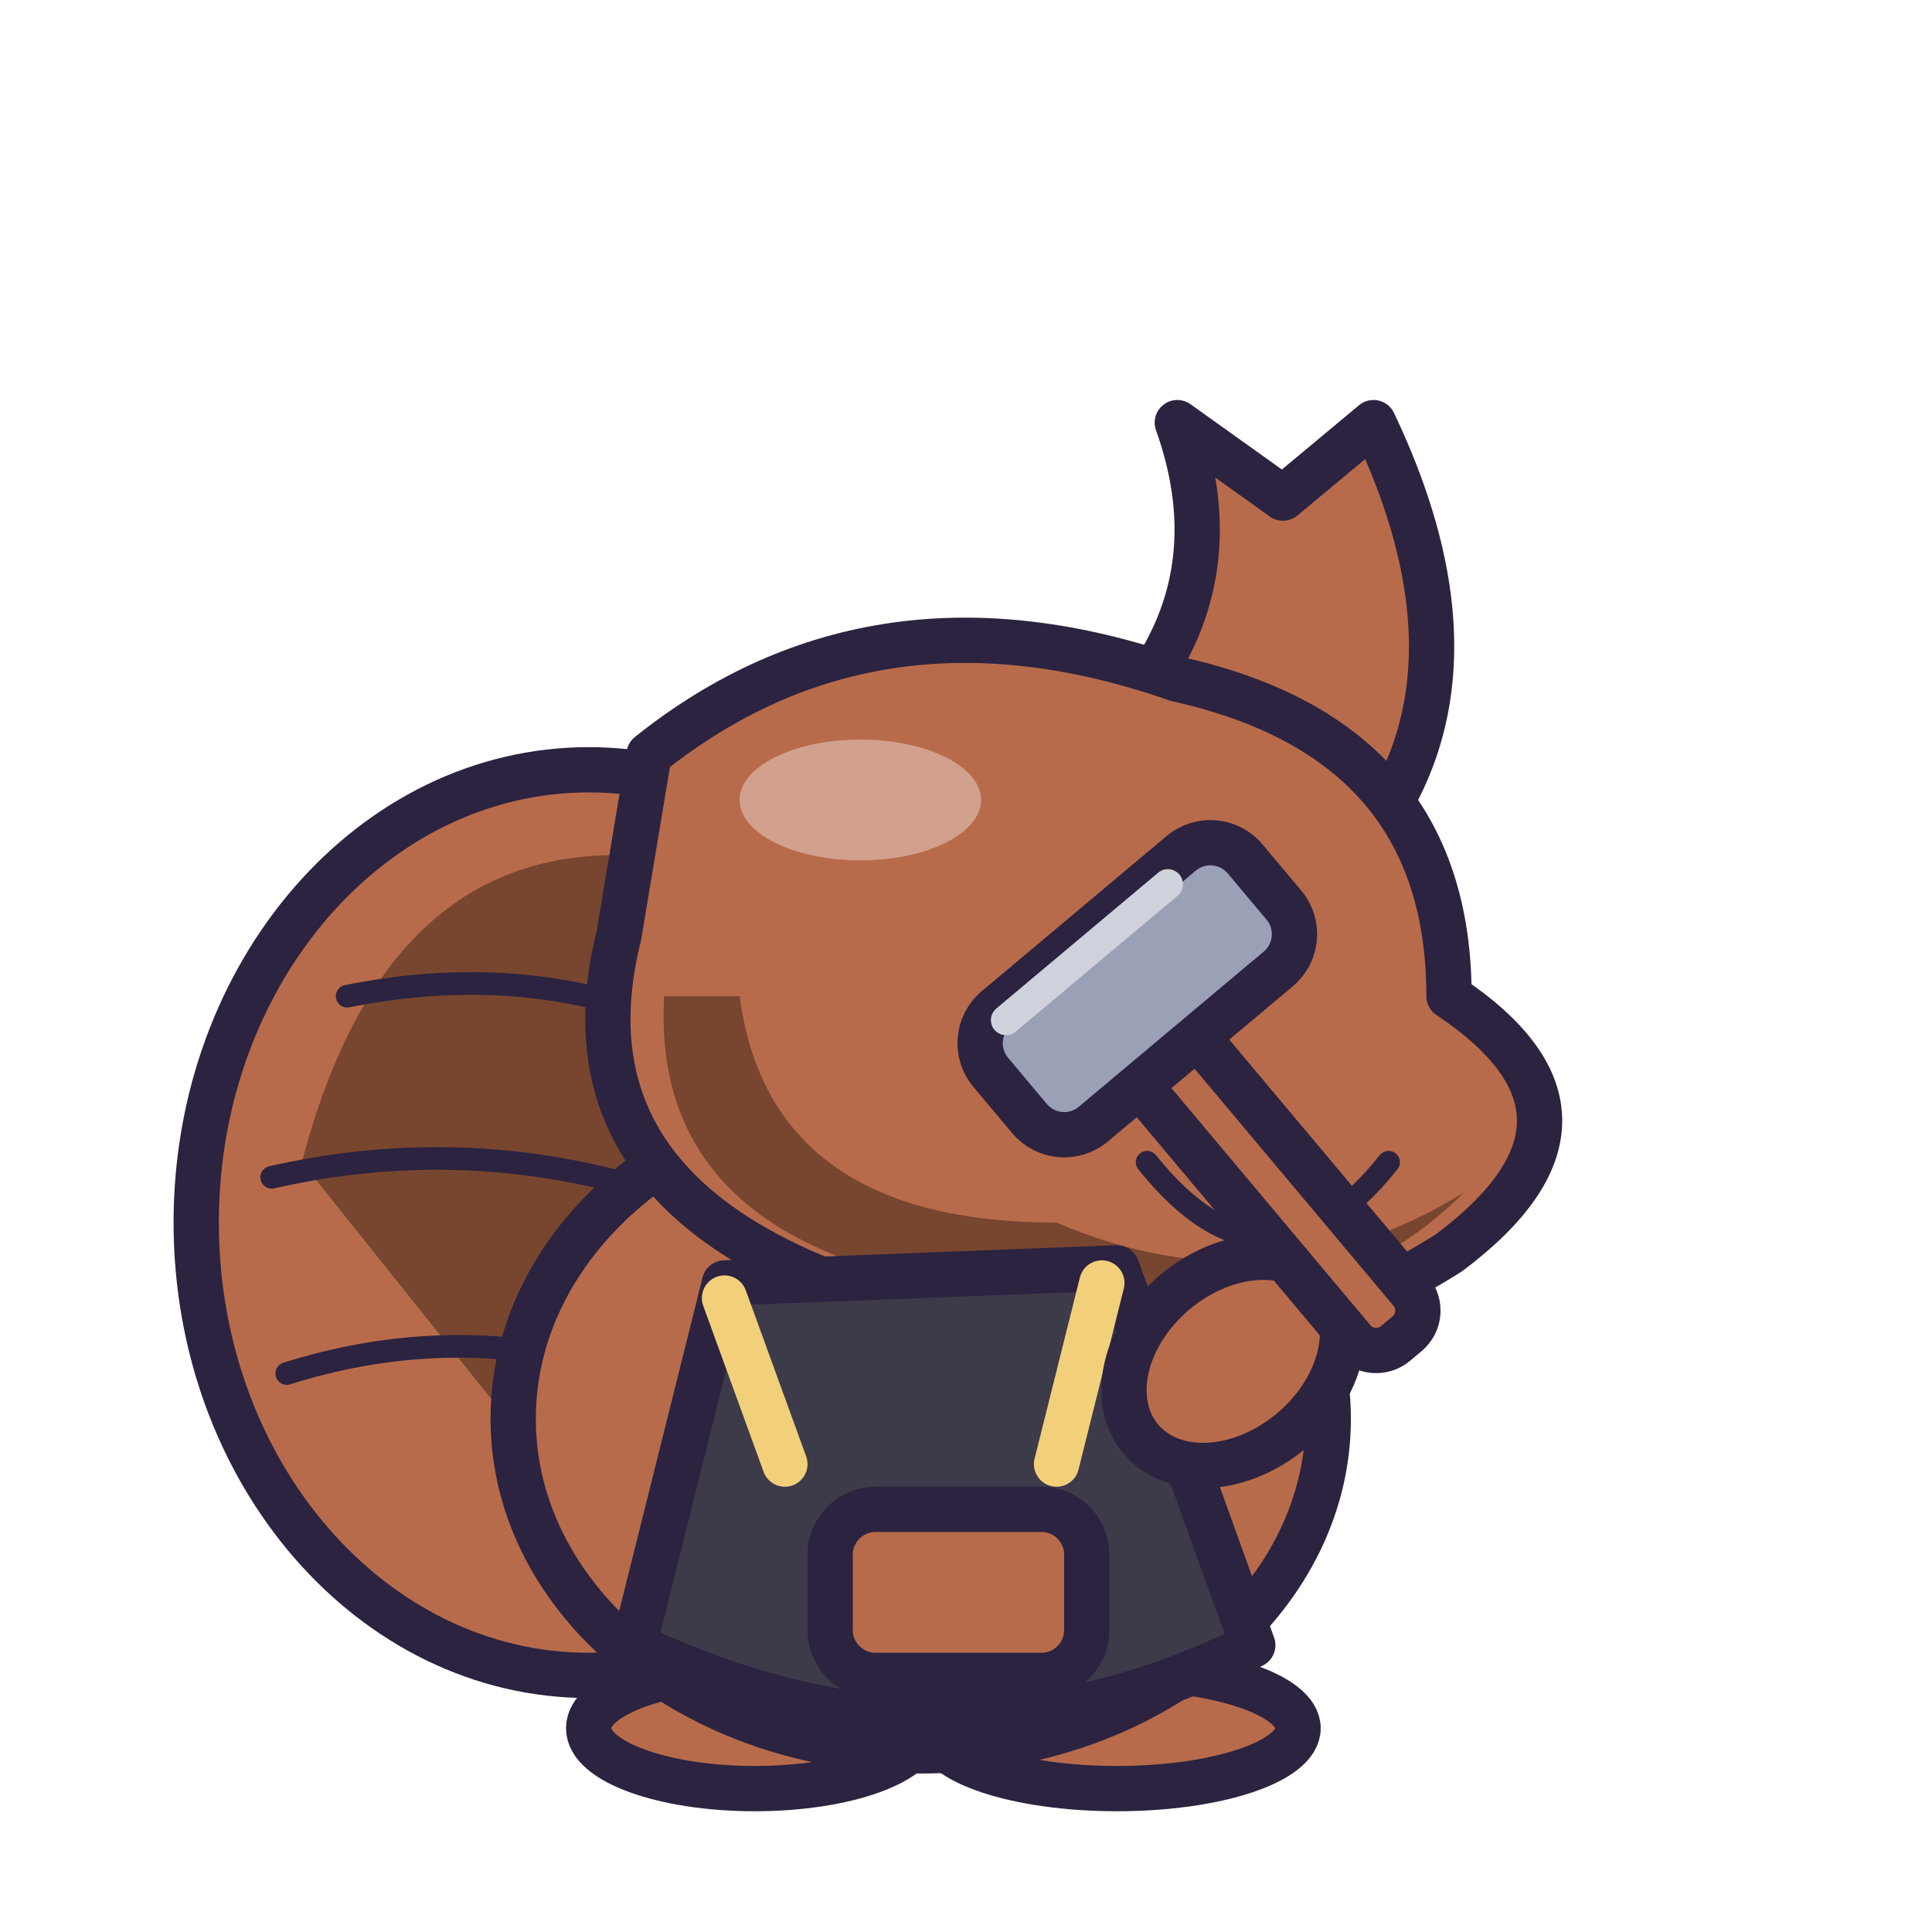
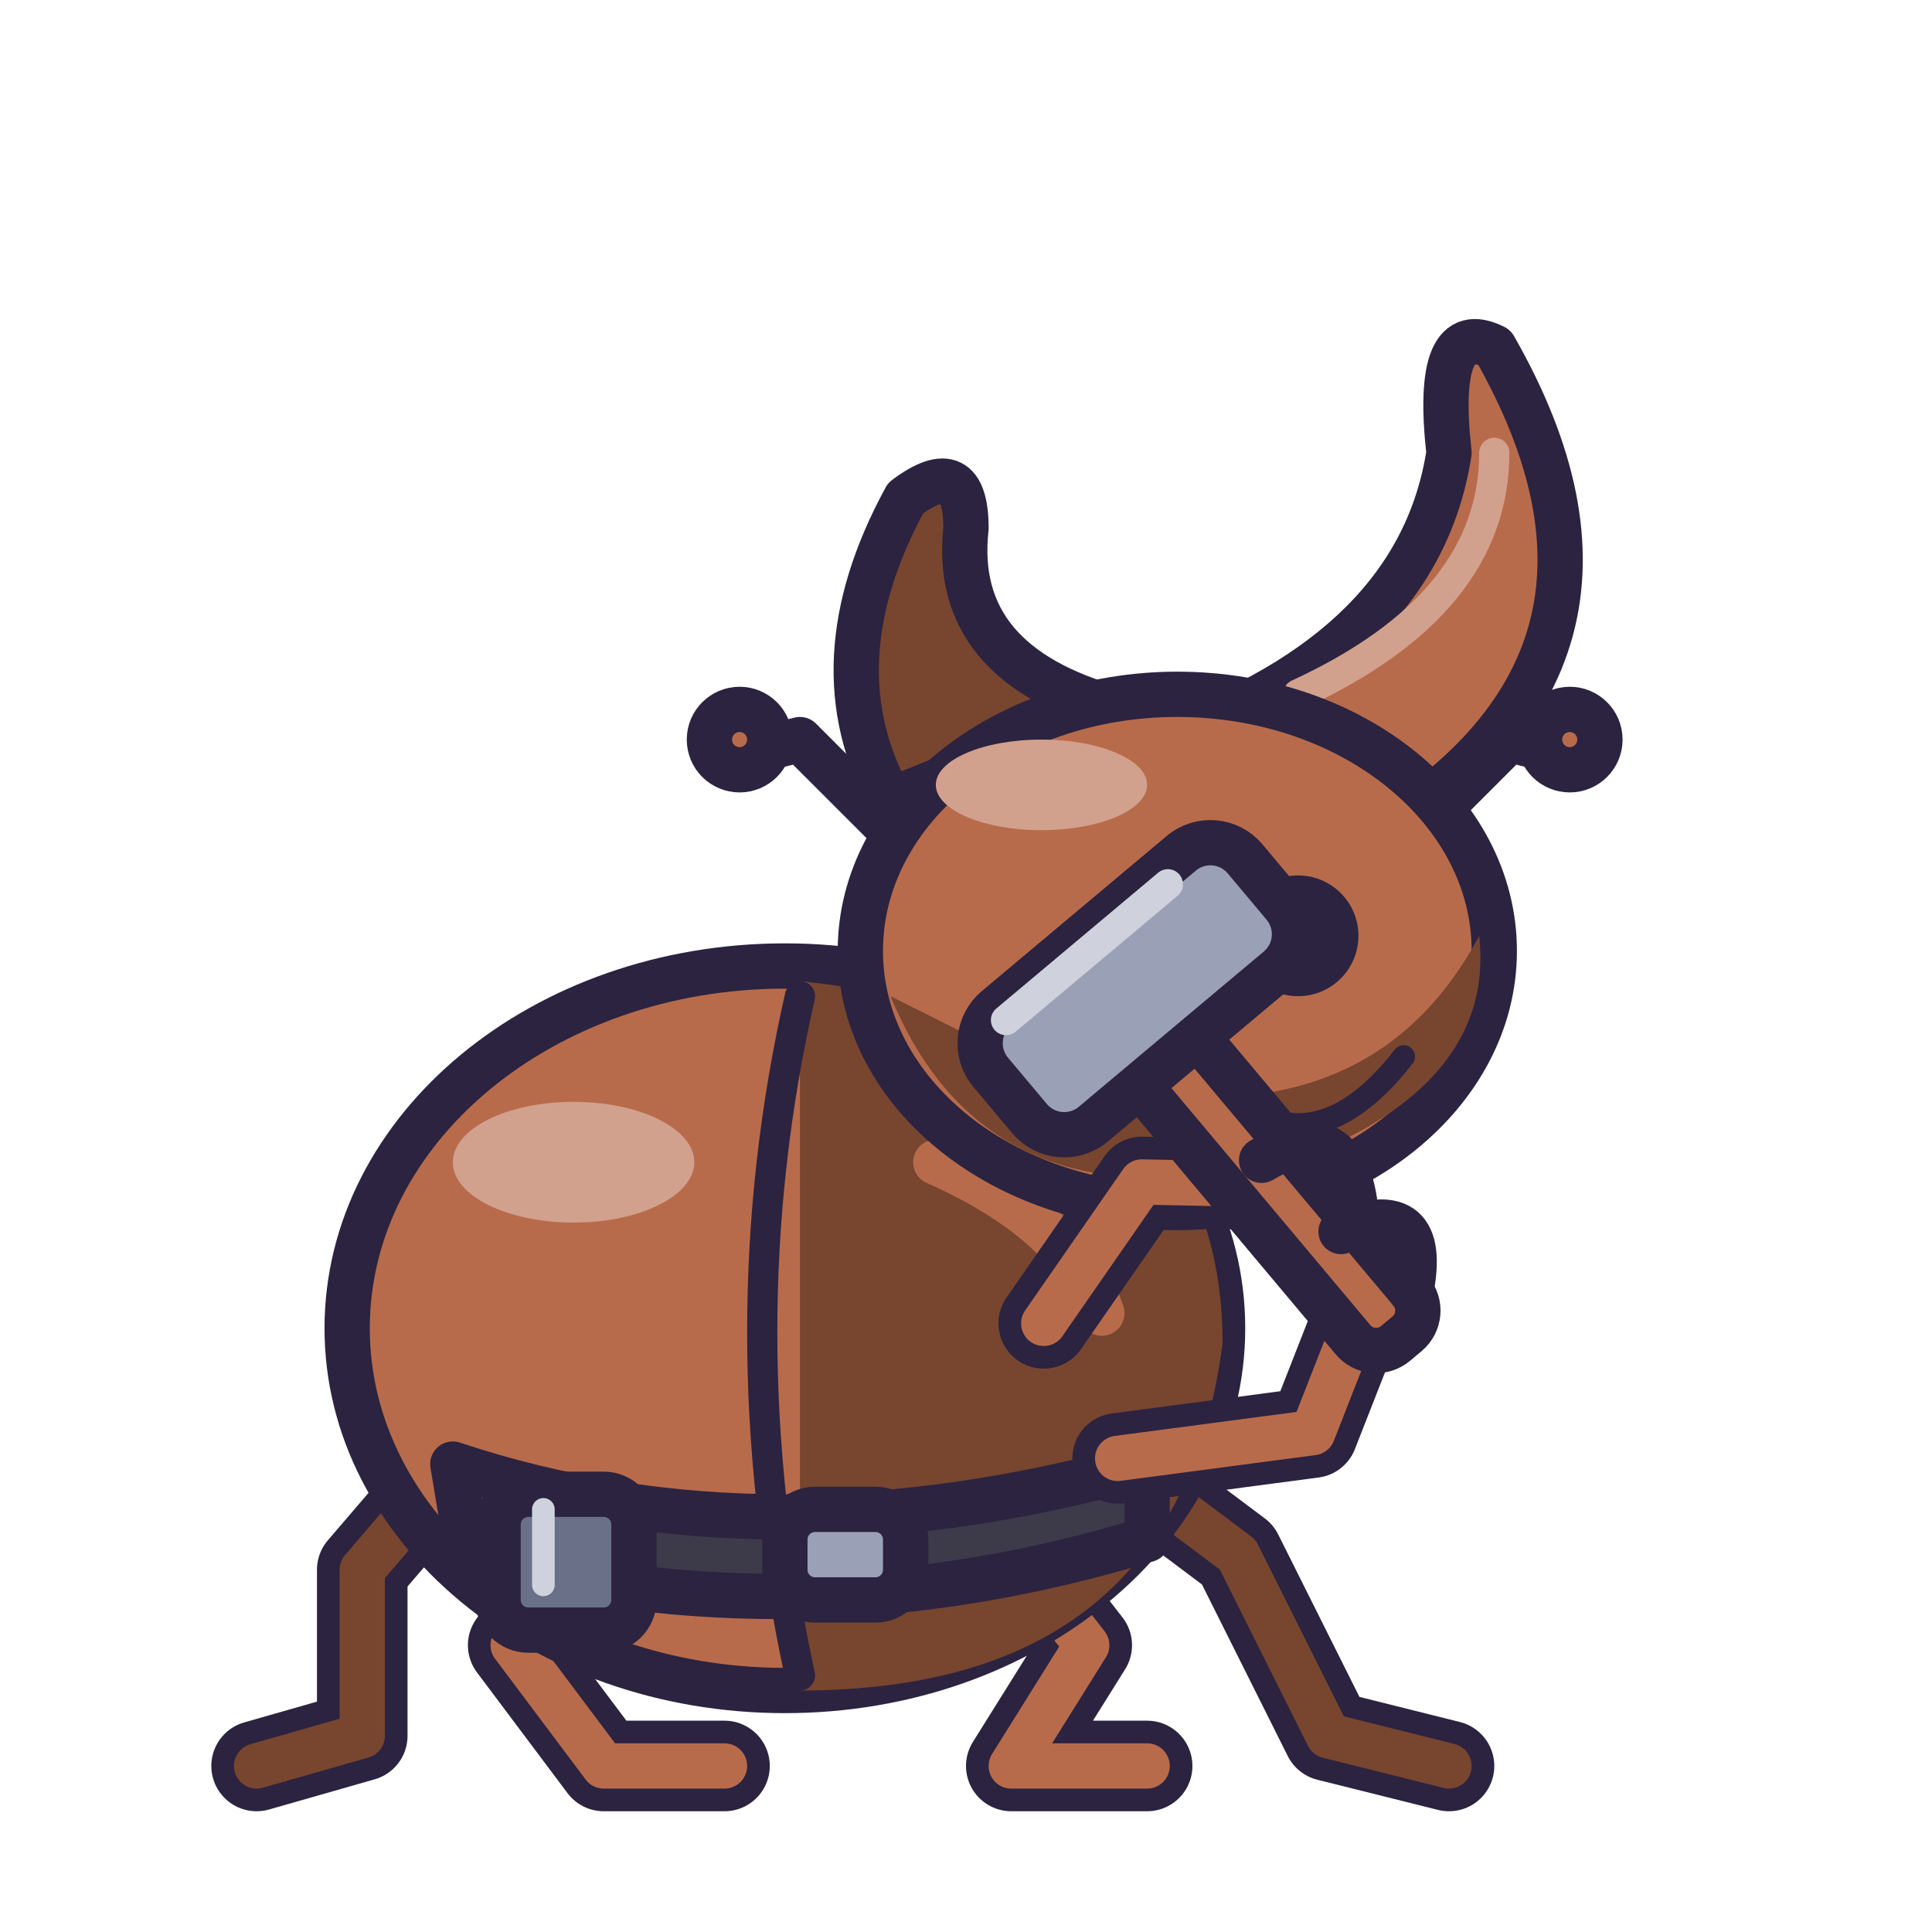
<svg xmlns="http://www.w3.org/2000/svg" version="1.1" viewBox="0 0 128 128" fill="none" stroke="#2B2340" stroke-width="3" stroke-linecap="round" stroke-linejoin="round">
  <g id="feet">
-     <ellipse cx="50" cy="114.5" rx="11" ry="4" fill="#B86B4B" />
-     <ellipse cx="74" cy="114.5" rx="12" ry="4" fill="#B86B4B" />
+     <g transform="translate(0 0)">
+       <path d="M36 90L24 104L24 115L17 117" fill="none" stroke="#2B2340" stroke-width="6" />
+       <path d="M36 90L24 104L24 115L17 117" fill="none" stroke="#78452F" stroke-width="3" />
+     </g>
+     <g transform="translate(0 0)">
+       <path d="M66 91L82 103L88 115L96 117" fill="none" stroke="#2B2340" stroke-width="6" />
+       <path d="M66 91L82 103L88 115L96 117" fill="none" stroke="#78452F" stroke-width="3" />
+     </g>
+     <g transform="translate(0 0)">
+       <path d="M43 100L34 109L40 117L48 117" fill="none" stroke="#2B2340" stroke-width="6" />
+       <path d="M43 100L34 109L40 117L48 117" fill="none" stroke="#B86B4B" stroke-width="3" />
+     </g>
+     <g transform="translate(0 0)">
+       <path d="M65 100L72 109L67 117L76 117" fill="none" stroke="#2B2340" stroke-width="6" />
+       <path d="M65 100L72 109L67 117L76 117" fill="none" stroke="#B86B4B" stroke-width="3" />
+     </g>
  </g>
  <g id="pose" transform="translate(0 1)">
-     <g id="tail">
-       <ellipse cx="39" cy="80" rx="26" ry="30" fill="#B86B4B" />
-       <path d="M20 76Q26 53 45 56Q64 61 60 82Q55 104 36 96" fill="#78452F" stroke="none" />
-       <path d="M23 65Q43 61 58 76M18 77Q40 72 61 87M19 90Q38 84 57 98" fill="none" stroke="#2B2340" stroke-width="1.5" />
-     </g>
+     <g id="tail" />
    <g id="body">
-       <ellipse cx="61" cy="93" rx="27" ry="22" fill="#B86B4B" />
-       <path d="M51 79Q70 76 76 93Q77 109 64 112Q45 113 44 98Z" fill="#FFF4DE" stroke="none" />
+       <ellipse cx="52" cy="87" rx="29" ry="24" fill="#B86B4B" />
+       <path d="M53 64Q81 67 81 88Q78 111 53 111Z" fill="#78452F" stroke="none" />
+       <path d="M53 65Q48 87 53 110" fill="none" stroke="#2B2340" stroke-width="2" />
+       <ellipse cx="38" cy="76" rx="8" ry="4" fill="#D2A18D" stroke="none" />
+       <path d="M62 76Q71 80 73 86" fill="none" stroke="#B86B4B" stroke-width="3" />
    </g>
    <g id="head">
-       <path d="M69 51Q83 41 78 27L85 32L91 27Q101 48 85 60Z" fill="#B86B4B" />
-       <path d="M43 49Q58 37 78 44Q96 48 96 65Q108 73 96 82Q77 94 55 84Q37 77 41 61Z" fill="#B86B4B" />
-       <path d="M44 65Q43 83 69 85Q87 88 97 78Q84 86 70 80Q51 80 49 65Z" fill="#78452F" stroke="none" />
-       <ellipse cx="57" cy="52" rx="8" ry="4" fill="#D2A18D" stroke="none" />
-       <ellipse cx="78" cy="62" rx="2.8" ry="4.2" fill="#2B2340" stroke="none" />
-       <ellipse cx="77.3" cy="60.5" rx="0.8" ry="0.8" fill="#FFF4DE" stroke="none" />
-       <path d="M76 76Q84 86 92 76" fill="none" stroke="#2B2340" stroke-width="1.5" />
+       <path d="M62 57L53 48L49 49M91 57L100 48L104 49" fill="none" stroke="#2B2340" stroke-width="3" />
+       <ellipse cx="49" cy="48" rx="2" ry="2" fill="#B86B4B" />
+       <ellipse cx="104" cy="48" rx="2" ry="2" fill="#B86B4B" />
+       <path d="M59 52Q54 43 60 32Q64 29 64 34Q63 43 74 46Z" fill="#78452F" />
+       <path d="M77 48Q94 42 96 29Q95 20 99 22Q111 43 90 55Z" fill="#B86B4B" />
+       <path d="M86 45Q99 39 99 29" fill="none" stroke="#D2A18D" stroke-width="2" />
+       <ellipse cx="78" cy="62" rx="21" ry="17" fill="#B86B4B" />
+       <path d="M59 65Q66 82 88 75Q99 70 98 61Q90 76 69 70Z" fill="#78452F" stroke="none" />
+       <ellipse cx="69" cy="51" rx="7" ry="3" fill="#D2A18D" stroke="none" />
+       <ellipse cx="86" cy="61" rx="4" ry="4" fill="#2B2340" stroke="none" />
+       <ellipse cx="84.5" cy="59.5" rx="1.3" ry="1.3" fill="#FFF4DE" stroke="none" />
+       <path d="M79 69Q86 78 93 69" fill="none" stroke="#2B2340" stroke-width="1.5" />
    </g>
    <g id="clothing">
-       <path d="M48 84L74 83L83 108Q63 118 42 108Z" fill="#3D3A4A" />
-       <path d="M48 85L52 96M73 84L70 96" fill="none" stroke="#F2D07A" stroke-width="3" />
-       <rect x="55" y="99" width="17" height="11" rx="3" fill="#B86B4B" />
+       <path d="M30 96Q51 103 76 96L76 101Q53 108 31 102Z" fill="#3D3A4A" />
+       <rect x="52" y="99" width="8" height="6" rx="2" fill="#9AA0B5" />
+       <rect x="33" y="98" width="9" height="9" rx="2" fill="#6B7089" />
+       <path d="M36 99V104" fill="none" stroke="#CFD2DC" stroke-width="1.5" />
    </g>
    <g id="headwear" />
    <g id="arm" transform="rotate(-40 78 91)">
-       <ellipse cx="82" cy="92" rx="8" ry="6" fill="#B86B4B" />
+       <path d="M74 82L85 79L93 86M72 92L83 99L94 93" fill="none" stroke="#2B2340" stroke-width="6" />
+       <path d="M74 82L85 79L93 86M72 92L83 99L94 93" fill="none" stroke="#B86B4B" stroke-width="3" />
      <g id="tool">
        <rect x="89" y="65" width="5" height="33" rx="2" fill="#B86B4B" />
        <rect x="82" y="64" width="22" height="10" rx="3" fill="#9AA0B5" />
        <path d="M85 65H99" fill="none" stroke="#CFD2DC" stroke-width="2" />
      </g>
+       <path d="M92 83Q98 84 95 89M93 90Q99 92 94 96" fill="none" stroke="#2B2340" stroke-width="3" />
    </g>
  </g>
</svg>
